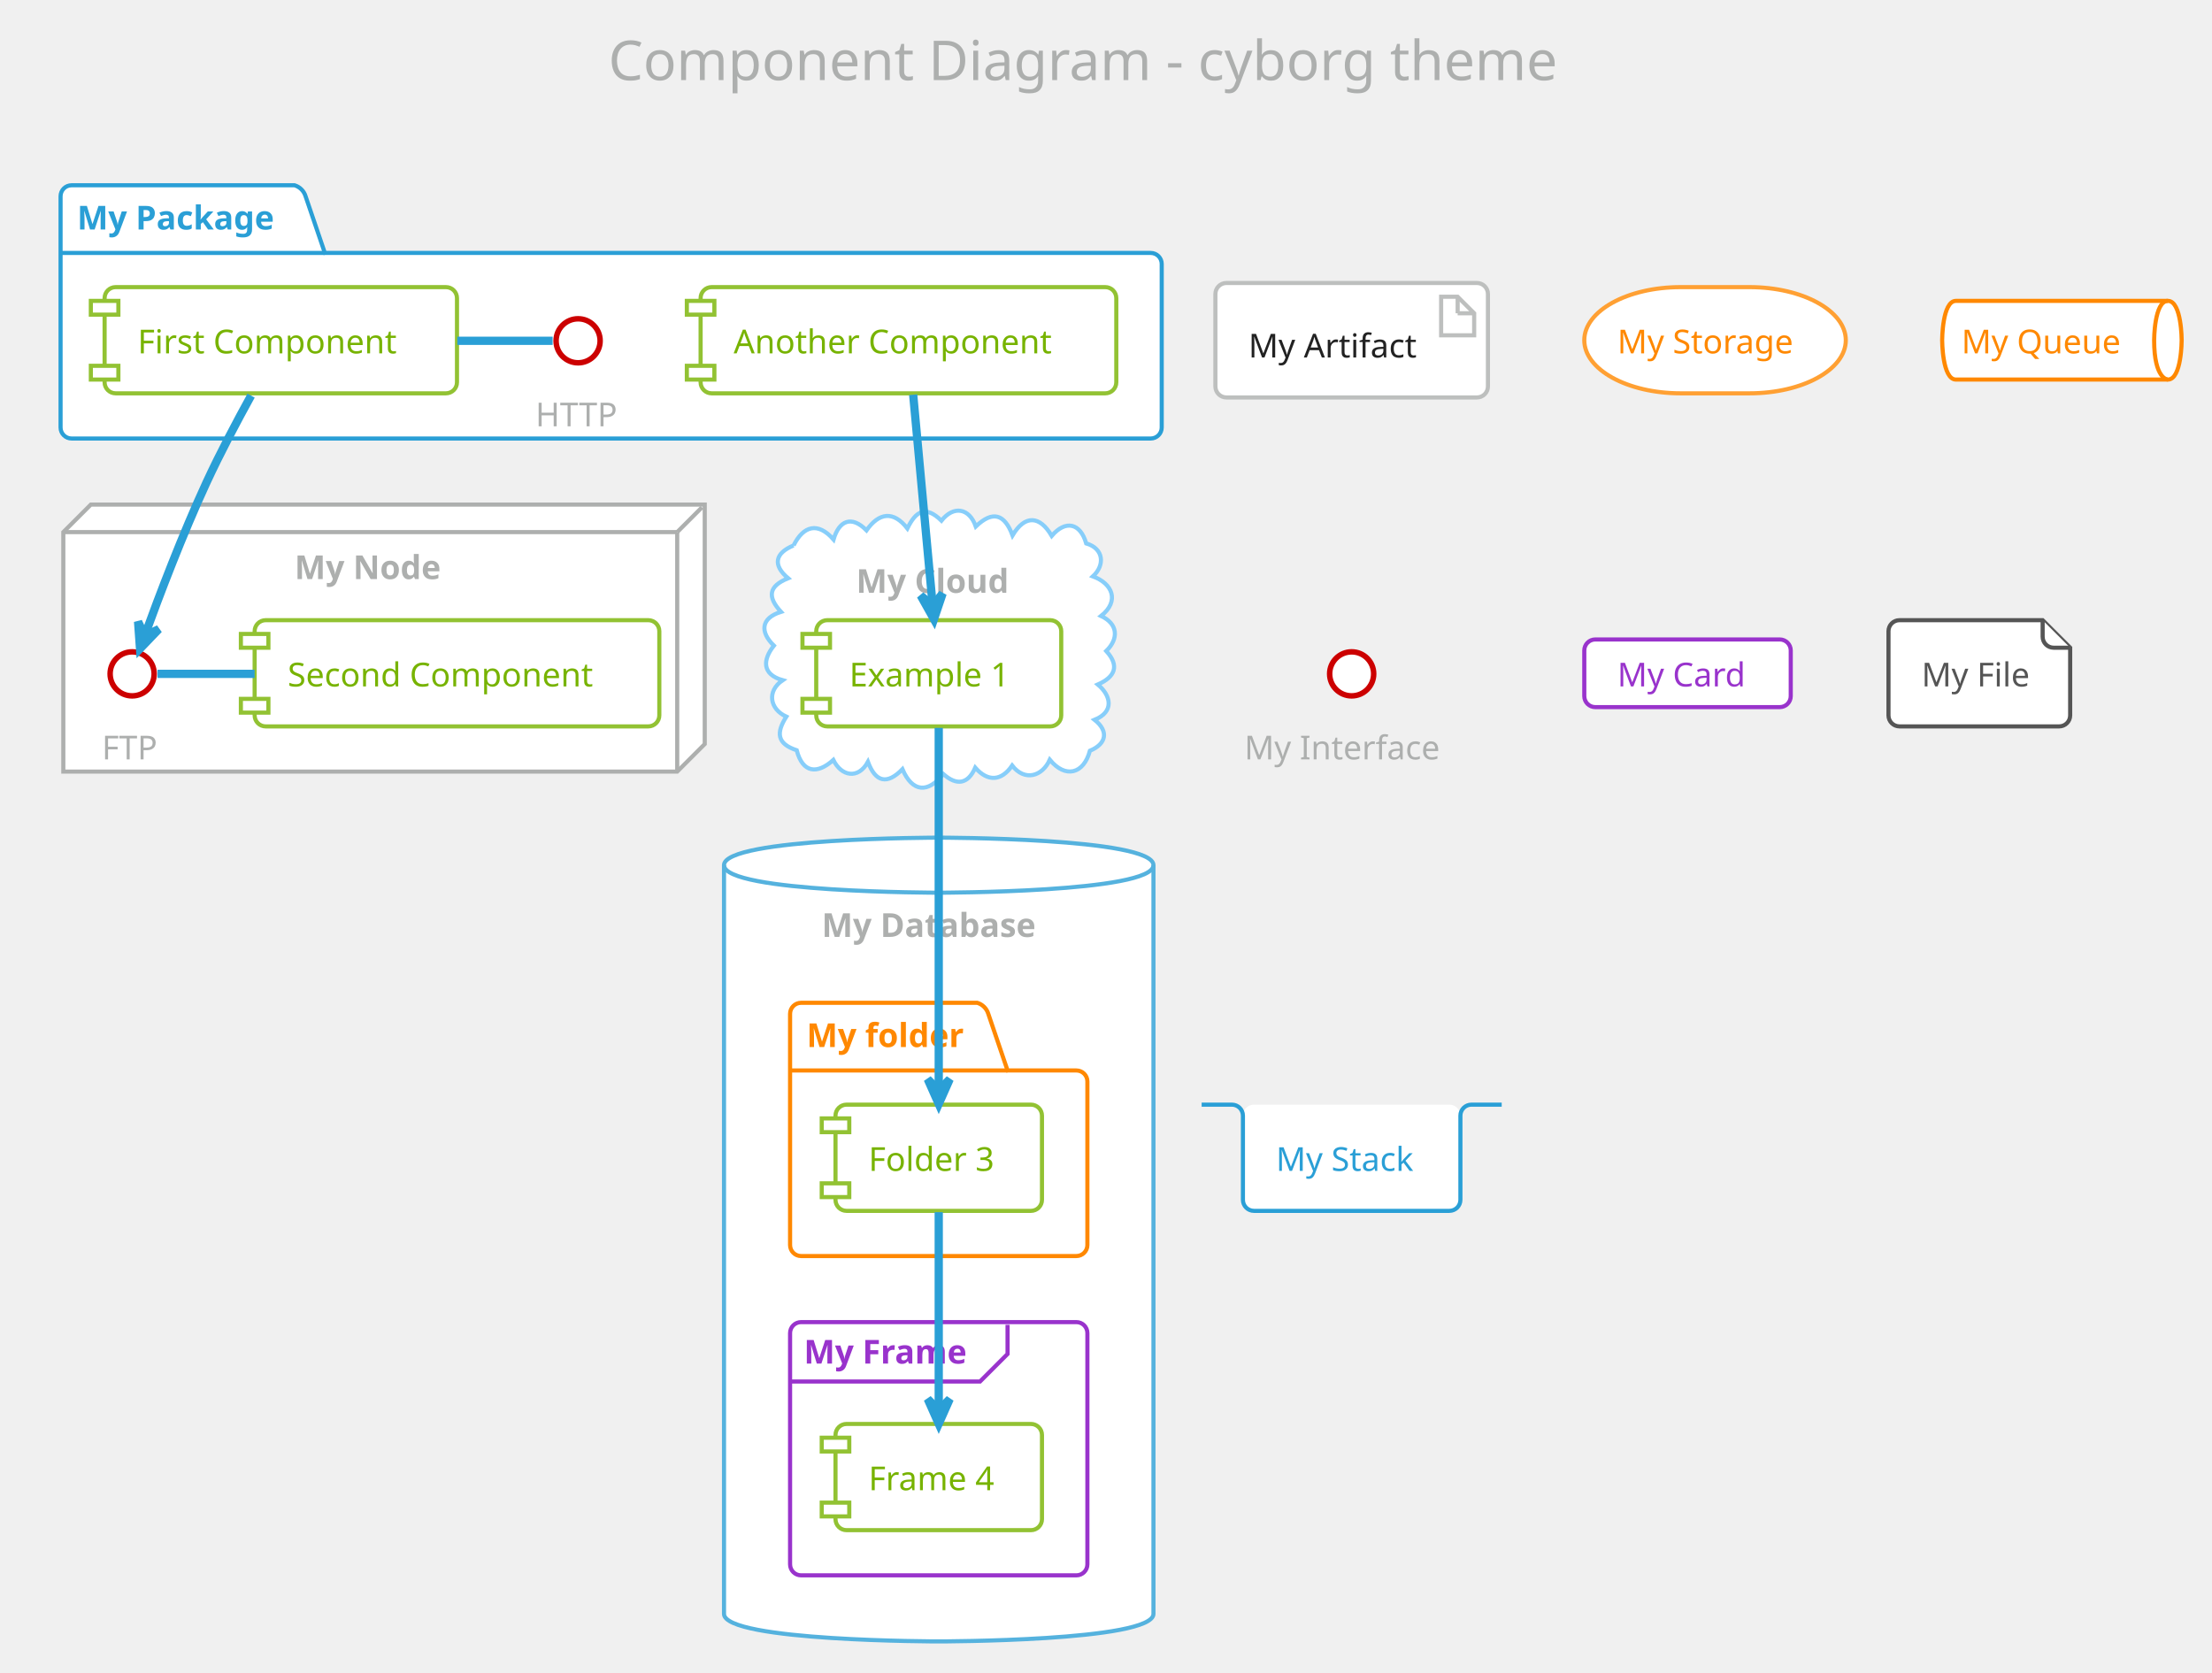
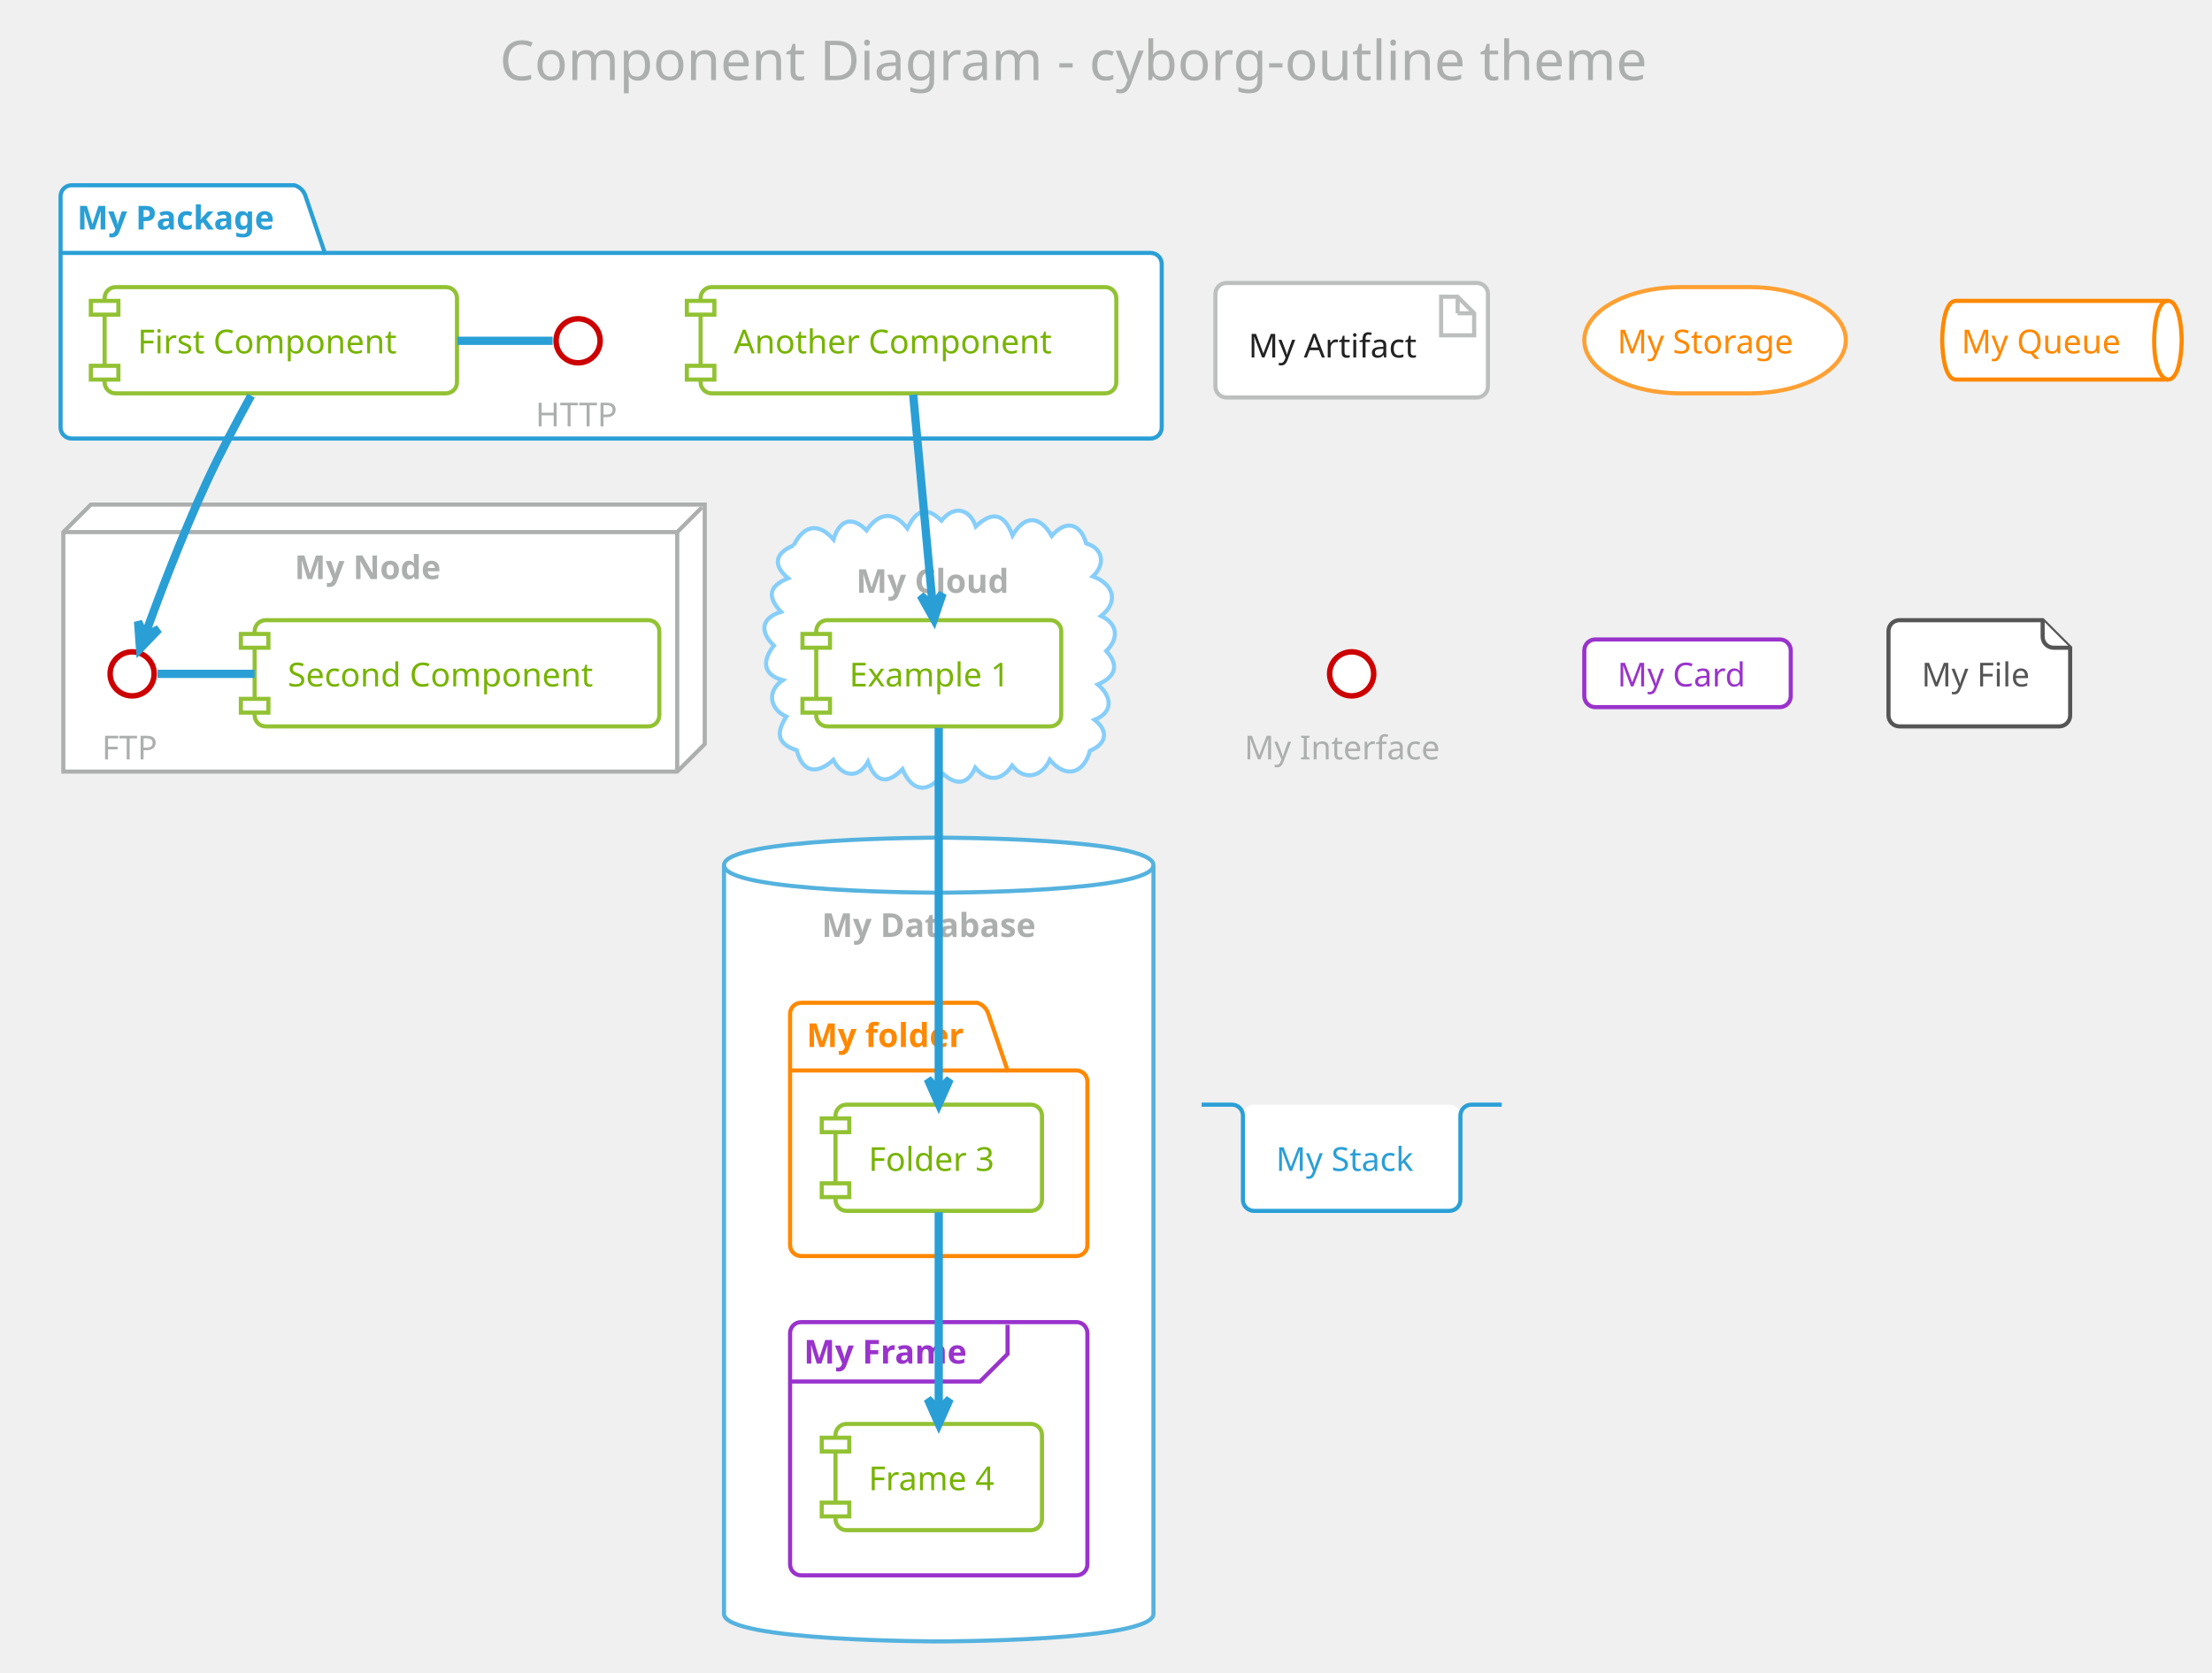
<svg xmlns="http://www.w3.org/2000/svg" contentScriptType="application/ecmascript" contentStyleType="text/css" height="633.333px" preserveAspectRatio="none" style="width:837px;height:633px;" version="1.1" viewBox="0 0 837 633" width="837.5px" zoomAndPan="magnify">
  <defs />
  <g>
-     <rect fill="none" height="39.903" rx="4.167" ry="4.167" style="stroke: none; stroke-width: 1.042;" width="404.167" x="219.792" y="2.083" />
-     <text fill="#ADAFAE" font-family="Verdana" font-size="20.833" lengthAdjust="spacingAndGlyphs" textLength="383.333" x="230.208" y="30.32">Component Diagram - cyborg theme</text>
+     <rect fill="none" height="39.903" rx="4.167" ry="4.167" style="stroke: none; stroke-width: 1.042;" width="486.458" x="178.646" y="2.083" />
+     <text fill="#ADAFAE" font-family="Verdana" font-size="20.833" lengthAdjust="spacingAndGlyphs" textLength="465.625" x="189.062" y="30.32">Component Diagram - cyborg-outline theme</text>
    <path d="M27.083,70.111 L111.458,70.111 A6.25,6.25 0 0 1 115.625,74.278 L122.917,95.719 L435.417,95.719 A4.167,4.167 0 0 1 439.583,99.886 L439.583,161.778 A4.167,4.167 0 0 1 435.417,165.944 L27.083,165.944 A4.167,4.167 0 0 1 22.917,161.778 L22.917,74.278 A4.167,4.167 0 0 1 27.083,70.111 " fill="#FFFFFF" style="stroke: #2A9FD6; stroke-width: 1.562;" />
    <line style="stroke: #2A9FD6; stroke-width: 1.562;" x1="22.917" x2="122.917" y1="95.719" y2="95.719" />
    <text fill="#2A9FD6" font-family="Verdana" font-size="12.5" font-weight="bold" lengthAdjust="spacingAndGlyphs" textLength="82.292" x="29.167" y="86.845">My Package</text>
    <polygon fill="#FFFFFF" points="23.958,201.361,34.375,190.944,266.667,190.944,266.667,281.569,256.25,291.986,23.958,291.986,23.958,201.361" style="stroke: #ADAFAE; stroke-width: 1.562;" />
    <line style="stroke: #ADAFAE; stroke-width: 1.562;" x1="256.25" x2="265.625" y1="201.361" y2="191.986" />
    <line style="stroke: #ADAFAE; stroke-width: 1.562;" x1="23.958" x2="256.25" y1="201.361" y2="201.361" />
    <line style="stroke: #ADAFAE; stroke-width: 1.562;" x1="256.25" x2="256.25" y1="201.361" y2="291.986" />
    <text fill="#ADAFAE" font-family="Verdana" font-size="12.5" font-weight="bold" lengthAdjust="spacingAndGlyphs" textLength="59.375" x="111.458" y="219.137">My Node</text>
    <path d="M300.278,206.418 C304.047,198.895 309.509,197.433 315.405,204.161 C317.505,197.001 322.175,194.924 327.874,200.688 C332.585,194.019 338.004,193.127 343.339,199.972 C346.533,193.418 350.197,191.122 356.231,197.035 C360.853,191.197 366.786,192.236 369.233,199.237 C375.676,193.048 380.141,194.548 383.132,202.605 C387.856,194.721 393.435,195.077 397.96,202.795 C403.206,196.641 408.788,197.912 411.009,205.639 C417.705,207.586 418.152,213.875 413.541,218.117 C420.92,220.816 423.776,227.406 416.639,233.105 C423.081,236.113 423.377,241.692 418.592,246.355 C423.814,252.087 421.79,256.224 415.404,259.039 C420.438,263.253 421.709,269.333 414.182,272.398 C419.662,276.754 418.641,281.515 412.416,284.105 C410.046,292.924 403.18,294.707 397.228,287.501 C394.403,293.819 387.738,295.823 382.992,289.699 C378.911,295.661 373.76,295.925 369.026,290.502 C366.221,296.901 361.89,297.328 356.932,292.908 C351.209,300.201 345.291,299.955 341.474,291.084 C335.684,297.055 331.299,296.041 328.425,288.307 C324.699,295.091 318.344,293.737 315.325,287.591 C309.282,293.031 303.757,292.648 301.467,283.92 C293.873,281.407 293.694,277.241 297.546,271.2 C291.218,268.328 290.071,261.542 296.146,257.411 C288.234,255.165 288.602,249.642 292.837,244.325 C287.538,239.174 287.817,233.954 295.525,231.538 C290.274,225.854 290.807,221.831 298.212,218.821 C292.238,213.797 293.305,209.286 300.278,206.418 " fill="#FFFFFF" style="stroke: #87CEFA; stroke-width: 1.562;" />
    <text fill="#ADAFAE" font-family="Verdana" font-size="12.5" font-weight="bold" lengthAdjust="spacingAndGlyphs" textLength="62.5" x="323.958" y="224.345">My Cloud</text>
    <path d="M273.958,327.403 C273.958,316.986 355.208,316.986 355.208,316.986 C355.208,316.986 436.458,316.986 436.458,327.403 L436.458,610.736 C436.458,621.153 355.208,621.153 355.208,621.153 C355.208,621.153 273.958,621.153 273.958,610.736 L273.958,327.403 " fill="#FFFFFF" style="stroke: #55B2DE; stroke-width: 1.562;" />
    <path d="M273.958,327.403 C273.958,337.819 355.208,337.819 355.208,337.819 C355.208,337.819 436.458,337.819 436.458,327.403 " fill="none" style="stroke: #55B2DE; stroke-width: 1.562;" />
    <text fill="#ADAFAE" font-family="Verdana" font-size="12.5" font-weight="bold" lengthAdjust="spacingAndGlyphs" textLength="88.542" x="310.938" y="354.553">My Database</text>
    <path d="M303.125,379.486 L369.792,379.486 A6.25,6.25 0 0 1 373.958,383.653 L381.25,405.094 L407.292,405.094 A4.167,4.167 0 0 1 411.458,409.261 L411.458,471.153 A4.167,4.167 0 0 1 407.292,475.319 L303.125,475.319 A4.167,4.167 0 0 1 298.958,471.153 L298.958,383.653 A4.167,4.167 0 0 1 303.125,379.486 " fill="#FFFFFF" style="stroke: #FF8800; stroke-width: 1.562;" />
    <line style="stroke: #FF8800; stroke-width: 1.562;" x1="298.958" x2="381.25" y1="405.094" y2="405.094" />
    <text fill="#FF8800" font-family="Verdana" font-size="12.5" font-weight="bold" lengthAdjust="spacingAndGlyphs" textLength="64.583" x="305.208" y="396.22">My folder</text>
    <rect fill="#FFFFFF" height="95.833" rx="4.167" ry="4.167" style="stroke: #9933CC; stroke-width: 1.562;" width="112.5" x="298.958" y="500.319" />
    <path d="M381.25,501.361 L381.25,512.386 L370.833,522.803 L298.958,522.803 " fill="none" style="stroke: #9933CC; stroke-width: 1.562;" />
    <text fill="#9933CC" font-family="Verdana" font-size="12.5" font-weight="bold" lengthAdjust="spacingAndGlyphs" textLength="67.708" x="304.167" y="516.012">My Frame</text>
    <ellipse cx="218.75" cy="128.965" fill="#FFFFFF" rx="8.333" ry="8.333" style="stroke: #CC0000; stroke-width: 2.083;" />
    <text fill="#ADAFAE" font-family="Verdana" font-size="12.5" lengthAdjust="spacingAndGlyphs" textLength="32.292" x="202.604" y="161.324">HTTP</text>
    <rect fill="#FFFFFF" height="40.192" rx="4.167" ry="4.167" style="stroke: #92C233; stroke-width: 1.562;" width="133.333" x="39.583" y="108.653" />
    <rect fill="#FFFFFF" height="5.208" style="stroke: #92C233; stroke-width: 1.562;" width="10.417" x="34.375" y="113.861" />
    <rect fill="#FFFFFF" height="5.208" style="stroke: #92C233; stroke-width: 1.562;" width="10.417" x="34.375" y="138.428" />
    <text fill="#77B300" font-family="Verdana" font-size="12.5" lengthAdjust="spacingAndGlyphs" textLength="108.333" x="52.083" y="133.72">First Component</text>
    <rect fill="#FFFFFF" height="40.192" rx="4.167" ry="4.167" style="stroke: #92C233; stroke-width: 1.562;" width="157.292" x="265.104" y="108.653" />
    <rect fill="#FFFFFF" height="5.208" style="stroke: #92C233; stroke-width: 1.562;" width="10.417" x="259.896" y="113.861" />
    <rect fill="#FFFFFF" height="5.208" style="stroke: #92C233; stroke-width: 1.562;" width="10.417" x="259.896" y="138.428" />
    <text fill="#77B300" font-family="Verdana" font-size="12.5" lengthAdjust="spacingAndGlyphs" textLength="132.292" x="277.604" y="133.72">Another Component</text>
    <ellipse cx="50" cy="255.007" fill="#FFFFFF" rx="8.333" ry="8.333" style="stroke: #CC0000; stroke-width: 2.083;" />
    <text fill="#ADAFAE" font-family="Verdana" font-size="12.5" lengthAdjust="spacingAndGlyphs" textLength="22.917" x="38.542" y="287.366">FTP</text>
    <rect fill="#FFFFFF" height="40.192" rx="4.167" ry="4.167" style="stroke: #92C233; stroke-width: 1.562;" width="153.125" x="96.354" y="234.694" />
    <rect fill="#FFFFFF" height="5.208" style="stroke: #92C233; stroke-width: 1.562;" width="10.417" x="91.146" y="239.903" />
    <rect fill="#FFFFFF" height="5.208" style="stroke: #92C233; stroke-width: 1.562;" width="10.417" x="91.146" y="264.469" />
    <text fill="#77B300" font-family="Verdana" font-size="12.5" lengthAdjust="spacingAndGlyphs" textLength="128.125" x="108.854" y="259.762">Second Component</text>
    <rect fill="#FFFFFF" height="40.192" rx="4.167" ry="4.167" style="stroke: #92C233; stroke-width: 1.562;" width="92.708" x="308.854" y="234.694" />
    <rect fill="#FFFFFF" height="5.208" style="stroke: #92C233; stroke-width: 1.562;" width="10.417" x="303.646" y="239.903" />
    <rect fill="#FFFFFF" height="5.208" style="stroke: #92C233; stroke-width: 1.562;" width="10.417" x="303.646" y="264.469" />
    <text fill="#77B300" font-family="Verdana" font-size="12.5" lengthAdjust="spacingAndGlyphs" textLength="67.708" x="321.354" y="259.762">Example 1</text>
    <rect fill="#FFFFFF" height="40.192" rx="4.167" ry="4.167" style="stroke: #92C233; stroke-width: 1.562;" width="78.125" x="316.146" y="418.028" />
    <rect fill="#FFFFFF" height="5.208" style="stroke: #92C233; stroke-width: 1.562;" width="10.417" x="310.938" y="423.236" />
    <rect fill="#FFFFFF" height="5.208" style="stroke: #92C233; stroke-width: 1.562;" width="10.417" x="310.938" y="447.803" />
    <text fill="#77B300" font-family="Verdana" font-size="12.5" lengthAdjust="spacingAndGlyphs" textLength="53.125" x="328.646" y="443.095">Folder 3</text>
    <rect fill="#FFFFFF" height="40.192" rx="4.167" ry="4.167" style="stroke: #92C233; stroke-width: 1.562;" width="78.125" x="316.146" y="538.861" />
    <rect fill="#FFFFFF" height="5.208" style="stroke: #92C233; stroke-width: 1.562;" width="10.417" x="310.938" y="544.069" />
    <rect fill="#FFFFFF" height="5.208" style="stroke: #92C233; stroke-width: 1.562;" width="10.417" x="310.938" y="568.636" />
    <text fill="#77B300" font-family="Verdana" font-size="12.5" lengthAdjust="spacingAndGlyphs" textLength="53.125" x="328.646" y="563.928">Frame 4</text>
    <rect fill="#FFFFFF" height="43.317" rx="4.167" ry="4.167" style="stroke: #BDBFBE; stroke-width: 1.562;" width="103.125" x="459.896" y="107.09" />
    <polygon fill="#FFFFFF" points="545.312,112.299,545.312,126.882,557.812,126.882,557.812,118.549,551.562,112.299,545.312,112.299" style="stroke: #BDBFBE; stroke-width: 1.562;" />
    <line style="stroke: #BDBFBE; stroke-width: 1.562;" x1="551.562" x2="551.562" y1="112.299" y2="118.549" />
    <line style="stroke: #BDBFBE; stroke-width: 1.562;" x1="557.812" x2="551.562" y1="118.549" y2="118.549" />
    <text fill="#222222" font-family="Verdana" font-size="12.5" lengthAdjust="spacingAndGlyphs" textLength="67.708" x="472.396" y="135.282">My Artifact</text>
    <rect fill="#FFFFFF" height="40.192" rx="36.458" ry="36.458" style="stroke: #FFA033; stroke-width: 1.562;" width="98.958" x="599.479" y="108.653" />
    <text fill="#FF8800" font-family="Verdana" font-size="12.5" lengthAdjust="spacingAndGlyphs" textLength="73.958" x="611.979" y="133.72">My Storage</text>
    <path d="M740.104,113.861 L820.312,113.861 C825.521,113.861 825.521,128.749 825.521,128.749 C825.521,128.749 825.521,143.636 820.312,143.636 L740.104,143.636 C734.896,143.636 734.896,128.749 734.896,128.749 C734.896,128.749 734.896,113.861 740.104,113.861 " fill="#FFFFFF" style="stroke: #FF8800; stroke-width: 1.562;" />
    <path d="M820.312,113.861 C815.104,113.861 815.104,128.749 815.104,128.749 C815.104,143.636 820.312,143.636 820.312,143.636 " fill="none" style="stroke: #FF8800; stroke-width: 1.562;" />
    <text fill="#FF8800" font-family="Verdana" font-size="12.5" lengthAdjust="spacingAndGlyphs" textLength="65.625" x="742.188" y="133.72">My Queue</text>
    <ellipse cx="511.458" cy="255.007" fill="#FFFFFF" rx="8.333" ry="8.333" style="stroke: #CC0000; stroke-width: 2.083;" />
    <text fill="#ADAFAE" font-family="Verdana" font-size="12.5" lengthAdjust="spacingAndGlyphs" textLength="81.25" x="470.833" y="287.366">My Interface</text>
    <rect fill="#FFFFFF" height="25.608" rx="4.167" ry="4.167" style="stroke: #9933CC; stroke-width: 1.562;" width="78.125" x="599.479" y="241.986" />
    <text fill="#9933CC" font-family="Verdana" font-size="12.5" lengthAdjust="spacingAndGlyphs" textLength="53.125" x="611.979" y="259.762">My Card</text>
    <path d="M714.583,238.861 L714.583,270.719 A4.167,4.167 0 0 0 718.75,274.886 L779.167,274.886 A4.167,4.167 0 0 0 783.333,270.719 L783.333,245.111 L772.917,234.694 L718.75,234.694 A4.167,4.167 0 0 0 714.583,238.861 " fill="#FFFFFF" style="stroke: #555555; stroke-width: 1.562;" />
    <path d="M772.917,234.694 L772.917,240.944 A4.167,4.167 0 0 0 777.083,245.111 L783.333,245.111 " fill="#FFFFFF" style="stroke: #555555; stroke-width: 1.562;" />
    <text fill="#555555" font-family="Verdana" font-size="12.5" lengthAdjust="spacingAndGlyphs" textLength="43.75" x="727.083" y="259.762">My File</text>
    <rect fill="#FFFFFF" height="40.192" rx="4.167" ry="4.167" style="stroke: none; stroke-width: 1.562;" width="82.292" x="470.312" y="418.028" />
    <path d="M454.688,418.028 L466.146,418.028 A4.167,4.167 0 0 1 470.312,422.194 L470.312,454.053 A4.167,4.167 0 0 0 474.479,458.219 L548.438,458.219 A4.167,4.167 0 0 0 552.604,454.053 L552.604,422.194 A4.167,4.167 0 0 1 556.771,418.028 L568.229,418.028 " fill="none" style="stroke: #2A9FD6; stroke-width: 1.562;" />
    <text fill="#2A9FD6" font-family="Verdana" font-size="12.5" lengthAdjust="spacingAndGlyphs" textLength="57.292" x="482.812" y="443.095">My Stack</text>
    <path d="M209.109,128.965 C197.089,128.965 185.068,128.965 173.047,128.965 " fill="none" id="HTTP-First Component" style="stroke: #2A9FD6; stroke-width: 3.125;" />
    <path d="M59.603,255.007 C71.849,255.007 84.095,255.007 96.341,255.007 " fill="none" id="FTP-Second Component" style="stroke: #2A9FD6; stroke-width: 3.125;" />
    <path d="M95.015,149.716 C89.631,159.477 83.255,171.519 78.125,182.611 C69.045,202.242 60.164,225.689 54.886,240.206 " fill="none" id="First Component-FTP" style="stroke: #2A9FD6; stroke-width: 3.125;" />
    <polygon fill="#2A9FD6" points="52.982,245.484,60.083,238.08,54.75,240.585,52.245,235.251,52.982,245.484" style="stroke: #2A9FD6; stroke-width: 3.125;" />
    <path d="M345.541,149.376 C347.522,170.809 350.721,205.418 352.892,228.903 " fill="none" id="Another Component-Example 1" style="stroke: #2A9FD6; stroke-width: 3.125;" />
    <polygon fill="#2A9FD6" points="353.393,234.324,356.679,224.605,352.913,229.137,348.381,225.372,353.393,234.324" style="stroke: #2A9FD6; stroke-width: 3.125;" />
    <path d="M355.208,275.445 C355.208,308.473 355.208,375.596 355.208,412.169 " fill="none" id="Example 1-Folder 3" style="stroke: #2A9FD6; stroke-width: 3.125;" />
    <polygon fill="#2A9FD6" points="355.208,417.767,359.375,408.392,355.208,412.559,351.042,408.392,355.208,417.767" style="stroke: #2A9FD6; stroke-width: 3.125;" />
    <path d="M355.208,458.726 C355.208,479.083 355.208,511.191 355.208,533.382 " fill="none" id="Folder 3-Frame 4" style="stroke: #2A9FD6; stroke-width: 3.125;" />
    <polygon fill="#2A9FD6" points="355.208,538.797,359.375,529.422,355.208,533.588,351.042,529.422,355.208,538.797" style="stroke: #2A9FD6; stroke-width: 3.125;" />
  </g>
</svg>
